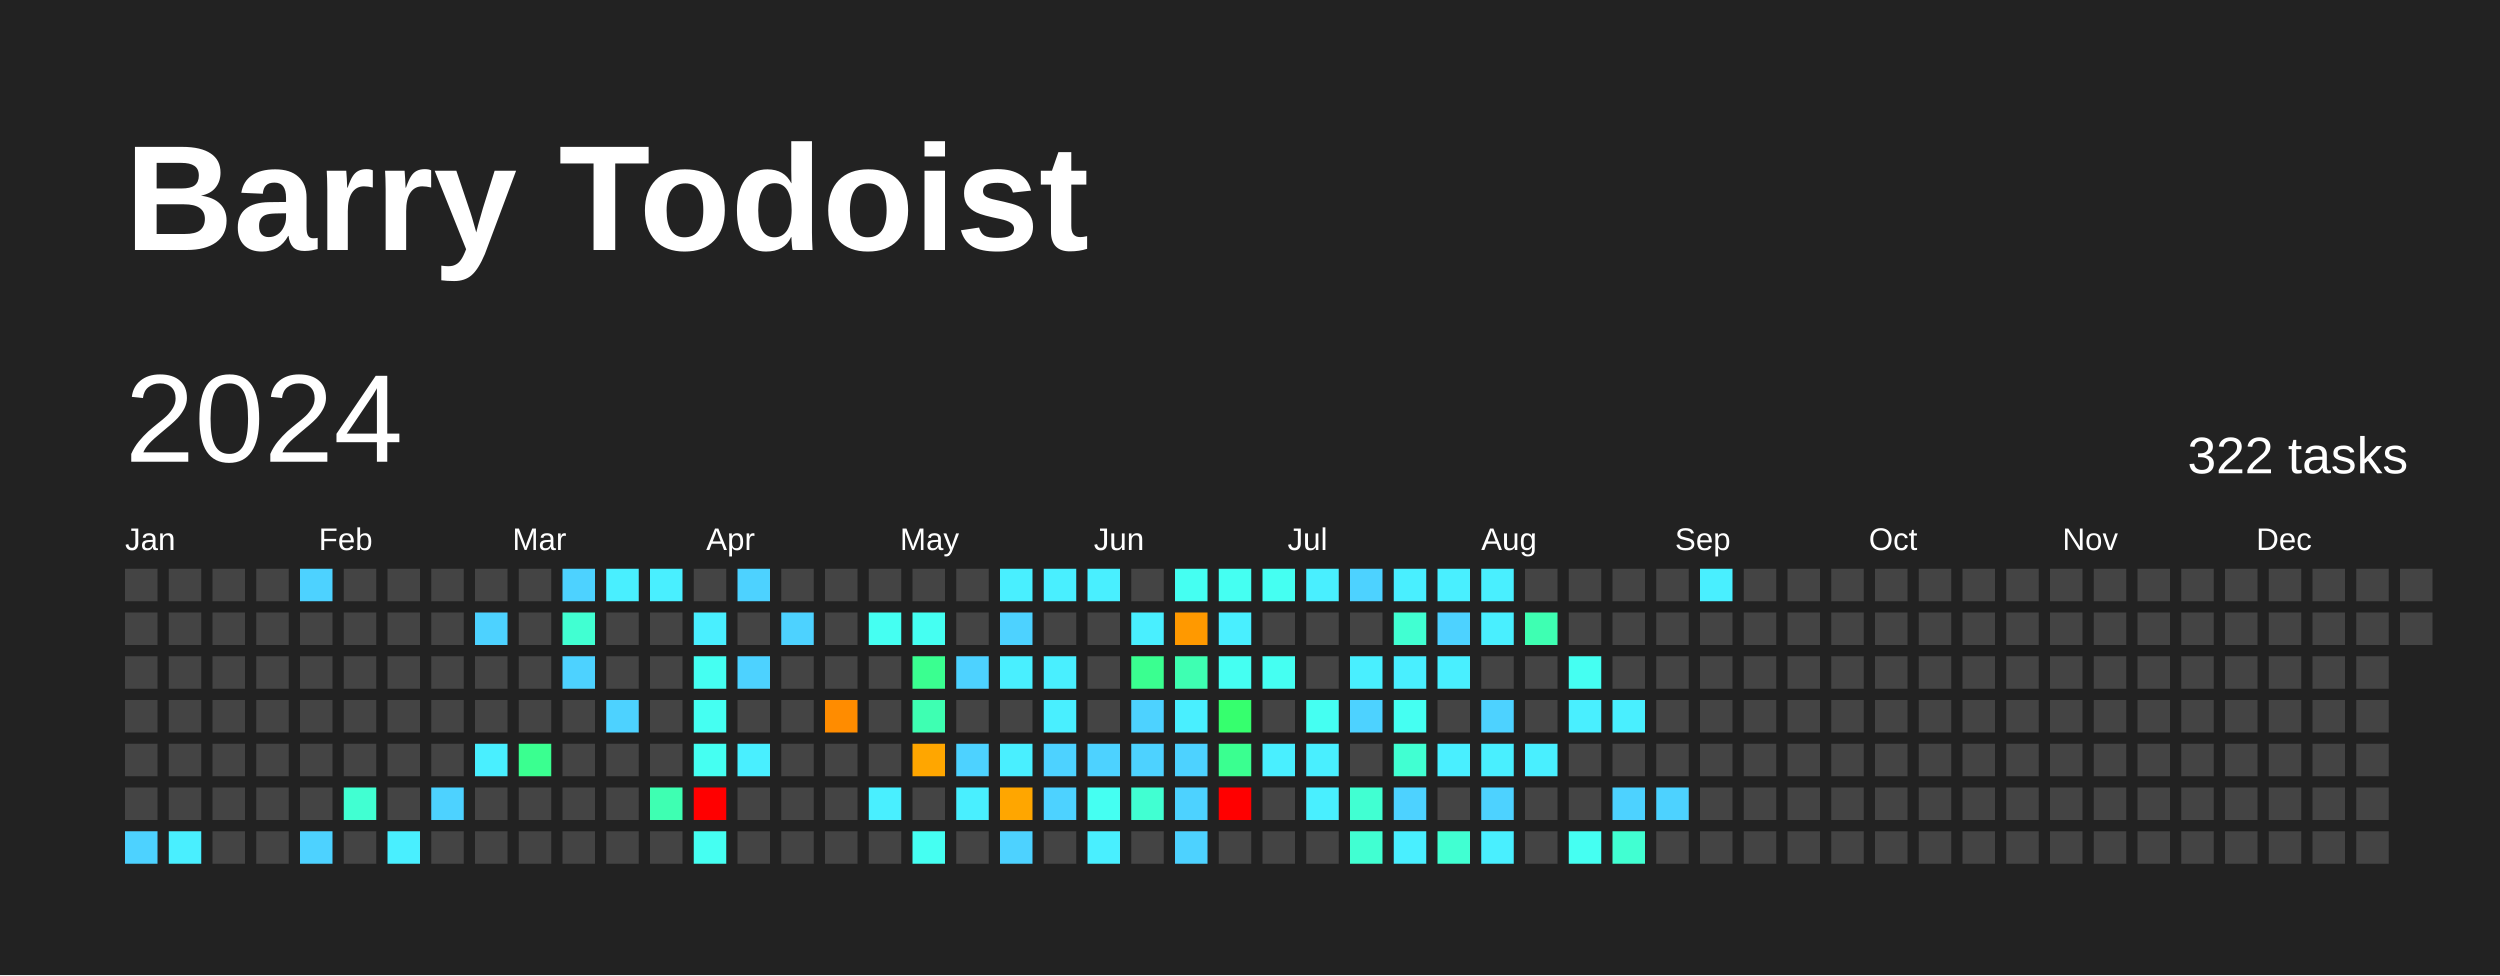
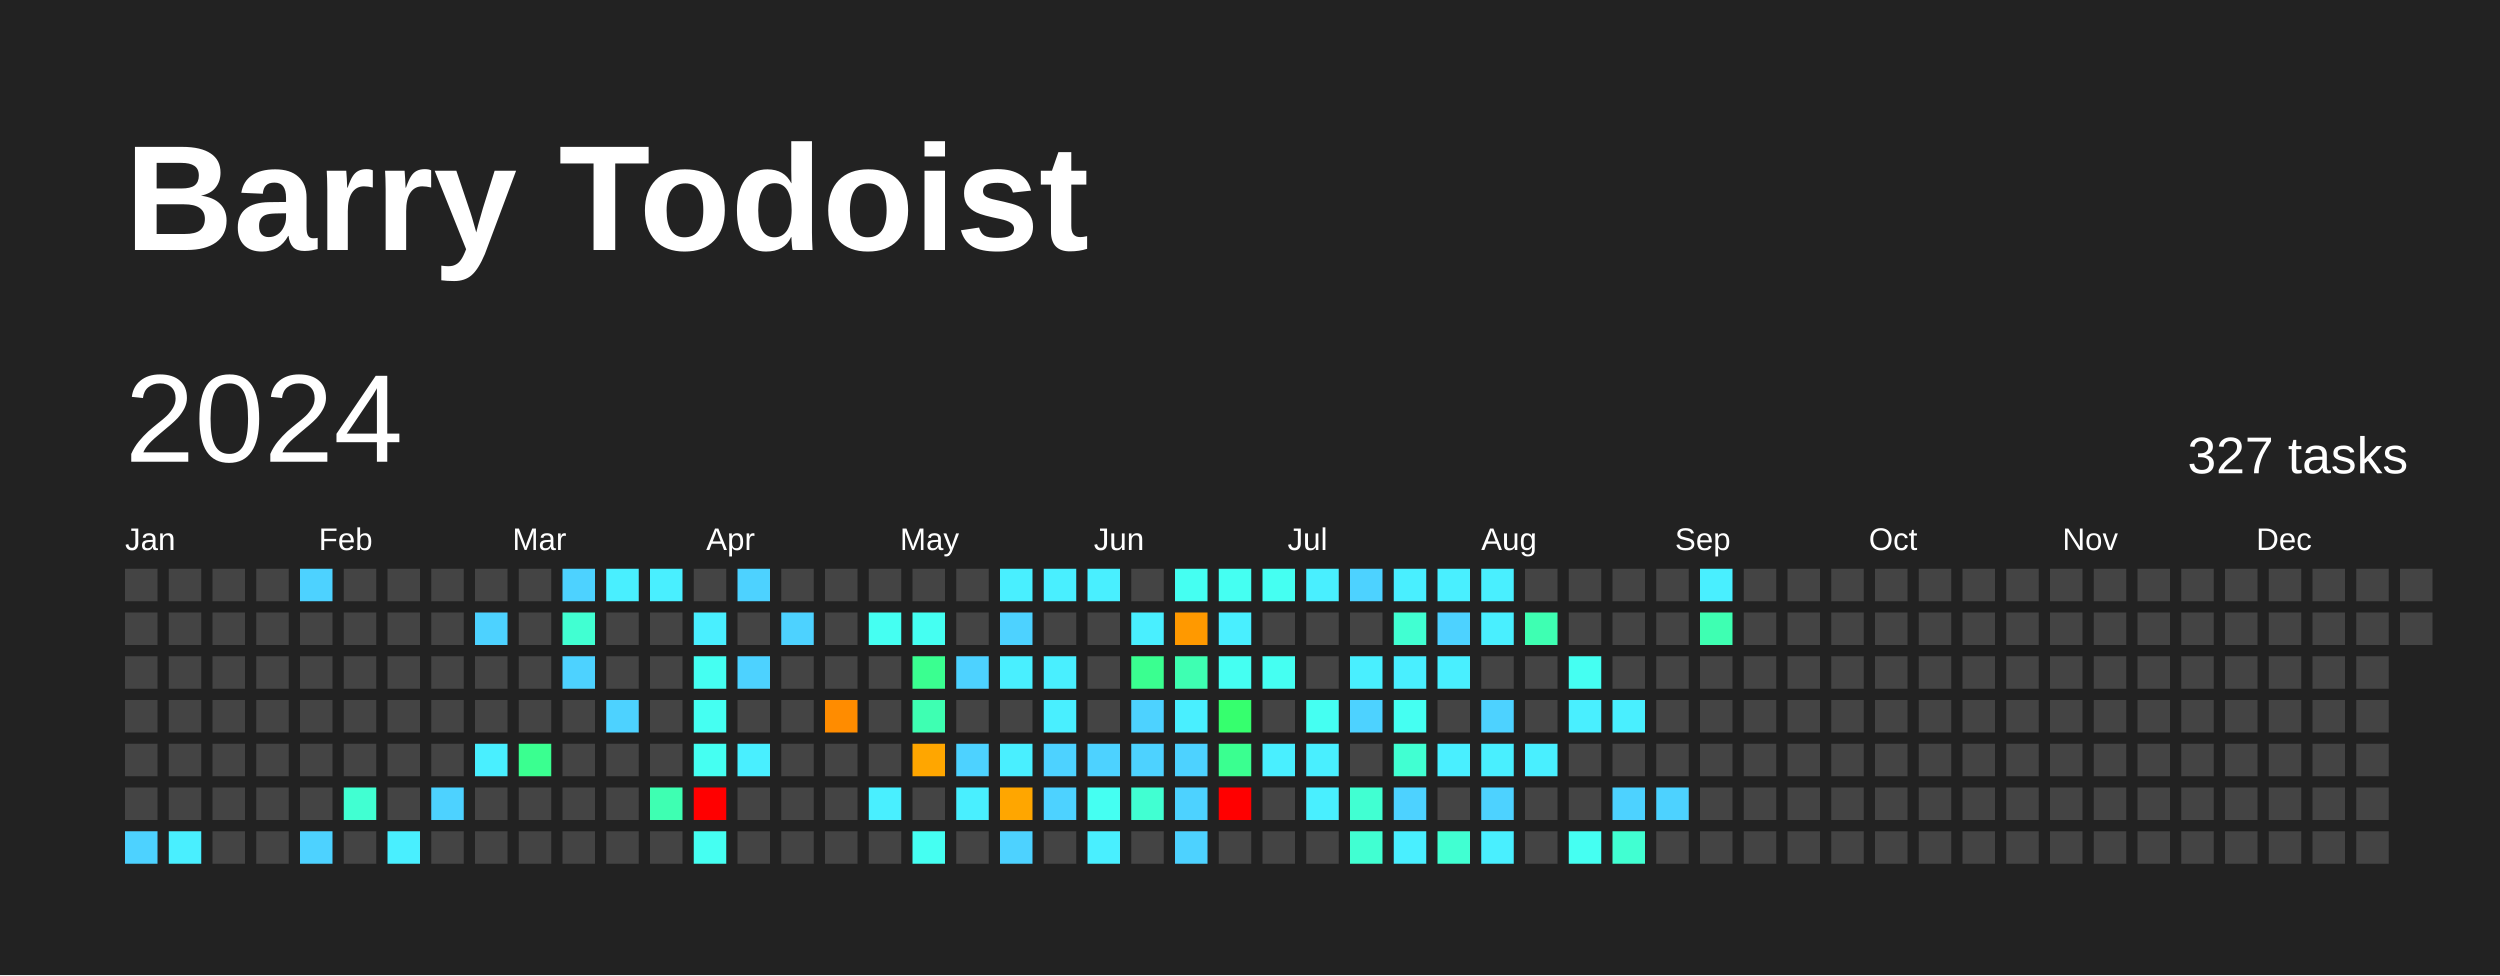
<svg xmlns="http://www.w3.org/2000/svg" baseProfile="full" height="78mm" version="1.1" viewBox="0,0,200,78" width="200mm">
  <defs />
  <rect fill="#222222" height="78" width="200" x="0" y="0" />
  <text fill="#FFFFFF" style="font-size:12px; font-family:Arial; font-weight:bold;" x="10" y="20">Barry Todoist</text>
  <text dominant-baseline="hanging" fill="#FFFFFF" style="font-size:10.0px; font-family:Arial;" x="10" y="30">2024</text>
-   <text dominant-baseline="hanging" fill="#FFFFFF" style="font-size:4.125px; font-family:Arial;" x="175" y="35">322 tasks</text>
+   <text dominant-baseline="hanging" fill="#FFFFFF" style="font-size:4.125px; font-family:Arial;" x="175" y="35">327 tasks</text>
  <text fill="#FFFFFF" style="font-size:2.5px; font-family:Arial" x="10.0" y="44">Jan</text>
  <text fill="#FFFFFF" style="font-size:2.5px; font-family:Arial" x="25.5" y="44">Feb</text>
  <text fill="#FFFFFF" style="font-size:2.5px; font-family:Arial" x="41.0" y="44">Mar</text>
  <text fill="#FFFFFF" style="font-size:2.5px; font-family:Arial" x="56.5" y="44">Apr</text>
  <text fill="#FFFFFF" style="font-size:2.5px; font-family:Arial" x="72.0" y="44">May</text>
  <text fill="#FFFFFF" style="font-size:2.5px; font-family:Arial" x="87.5" y="44">Jun</text>
  <text fill="#FFFFFF" style="font-size:2.5px; font-family:Arial" x="103.0" y="44">Jul</text>
  <text fill="#FFFFFF" style="font-size:2.5px; font-family:Arial" x="118.5" y="44">Aug</text>
  <text fill="#FFFFFF" style="font-size:2.5px; font-family:Arial" x="134.0" y="44">Sep</text>
  <text fill="#FFFFFF" style="font-size:2.5px; font-family:Arial" x="149.5" y="44">Oct</text>
  <text fill="#FFFFFF" style="font-size:2.5px; font-family:Arial" x="165.0" y="44">Nov</text>
  <text fill="#FFFFFF" style="font-size:2.5px; font-family:Arial" x="180.5" y="44">Dec</text>
  <rect fill="#444444" height="2.6" width="2.6" x="10.0" y="45.5" />
  <rect fill="#444444" height="2.6" width="2.6" x="10.0" y="49.0" />
  <rect fill="#444444" height="2.6" width="2.6" x="10.0" y="52.5" />
  <rect fill="#444444" height="2.6" width="2.6" x="10.0" y="56.0" />
  <rect fill="#444444" height="2.6" width="2.6" x="10.0" y="59.5" />
  <rect fill="#444444" height="2.6" width="2.6" x="10.0" y="63.0" />
  <rect fill="#4dd2ff" height="2.6" width="2.6" x="10.0" y="66.5" />
  <rect fill="#444444" height="2.6" width="2.6" x="13.5" y="45.5" />
  <rect fill="#444444" height="2.6" width="2.6" x="13.5" y="49.0" />
  <rect fill="#444444" height="2.6" width="2.6" x="13.5" y="52.5" />
  <rect fill="#444444" height="2.6" width="2.6" x="13.5" y="56.0" />
  <rect fill="#444444" height="2.6" width="2.6" x="13.5" y="59.5" />
  <rect fill="#444444" height="2.6" width="2.6" x="13.5" y="63.0" />
  <rect fill="#49efff" height="2.6" width="2.6" x="13.5" y="66.5" />
  <rect fill="#444444" height="2.6" width="2.6" x="17.0" y="45.5" />
  <rect fill="#444444" height="2.6" width="2.6" x="17.0" y="49.0" />
  <rect fill="#444444" height="2.6" width="2.6" x="17.0" y="52.5" />
  <rect fill="#444444" height="2.6" width="2.6" x="17.0" y="56.0" />
  <rect fill="#444444" height="2.6" width="2.6" x="17.0" y="59.5" />
  <rect fill="#444444" height="2.6" width="2.6" x="17.0" y="63.0" />
  <rect fill="#444444" height="2.6" width="2.6" x="17.0" y="66.5" />
  <rect fill="#444444" height="2.6" width="2.6" x="20.5" y="45.5" />
  <rect fill="#444444" height="2.6" width="2.6" x="20.5" y="49.0" />
  <rect fill="#444444" height="2.6" width="2.6" x="20.5" y="52.5" />
  <rect fill="#444444" height="2.6" width="2.6" x="20.5" y="56.0" />
  <rect fill="#444444" height="2.6" width="2.6" x="20.5" y="59.5" />
  <rect fill="#444444" height="2.6" width="2.6" x="20.5" y="63.0" />
  <rect fill="#444444" height="2.6" width="2.6" x="20.5" y="66.5" />
  <rect fill="#4dd2ff" height="2.6" width="2.6" x="24.0" y="45.5" />
  <rect fill="#444444" height="2.6" width="2.6" x="24.0" y="49.0" />
  <rect fill="#444444" height="2.6" width="2.6" x="24.0" y="52.5" />
  <rect fill="#444444" height="2.6" width="2.6" x="24.0" y="56.0" />
  <rect fill="#444444" height="2.6" width="2.6" x="24.0" y="59.5" />
  <rect fill="#444444" height="2.6" width="2.6" x="24.0" y="63.0" />
  <rect fill="#4dd2ff" height="2.6" width="2.6" x="24.0" y="66.5" />
  <rect fill="#444444" height="2.6" width="2.6" x="27.5" y="45.5" />
  <rect fill="#444444" height="2.6" width="2.6" x="27.5" y="49.0" />
  <rect fill="#444444" height="2.6" width="2.6" x="27.5" y="52.5" />
  <rect fill="#444444" height="2.6" width="2.6" x="27.5" y="56.0" />
  <rect fill="#444444" height="2.6" width="2.6" x="27.5" y="59.5" />
  <rect fill="#41ffd2" height="2.6" width="2.6" x="27.5" y="63.0" />
  <rect fill="#444444" height="2.6" width="2.6" x="27.5" y="66.5" />
  <rect fill="#444444" height="2.6" width="2.6" x="31.0" y="45.5" />
  <rect fill="#444444" height="2.6" width="2.6" x="31.0" y="49.0" />
  <rect fill="#444444" height="2.6" width="2.6" x="31.0" y="52.5" />
  <rect fill="#444444" height="2.6" width="2.6" x="31.0" y="56.0" />
  <rect fill="#444444" height="2.6" width="2.6" x="31.0" y="59.5" />
  <rect fill="#444444" height="2.6" width="2.6" x="31.0" y="63.0" />
  <rect fill="#49efff" height="2.6" width="2.6" x="31.0" y="66.5" />
  <rect fill="#444444" height="2.6" width="2.6" x="34.5" y="45.5" />
  <rect fill="#444444" height="2.6" width="2.6" x="34.5" y="49.0" />
  <rect fill="#444444" height="2.6" width="2.6" x="34.5" y="52.5" />
  <rect fill="#444444" height="2.6" width="2.6" x="34.5" y="56.0" />
  <rect fill="#444444" height="2.6" width="2.6" x="34.5" y="59.5" />
  <rect fill="#4dd2ff" height="2.6" width="2.6" x="34.5" y="63.0" />
  <rect fill="#444444" height="2.6" width="2.6" x="34.5" y="66.5" />
  <rect fill="#444444" height="2.6" width="2.6" x="38.0" y="45.5" />
  <rect fill="#4dd2ff" height="2.6" width="2.6" x="38.0" y="49.0" />
  <rect fill="#444444" height="2.6" width="2.6" x="38.0" y="52.5" />
  <rect fill="#444444" height="2.6" width="2.6" x="38.0" y="56.0" />
  <rect fill="#49efff" height="2.6" width="2.6" x="38.0" y="59.5" />
  <rect fill="#444444" height="2.6" width="2.6" x="38.0" y="63.0" />
  <rect fill="#444444" height="2.6" width="2.6" x="38.0" y="66.5" />
  <rect fill="#444444" height="2.6" width="2.6" x="41.5" y="45.5" />
  <rect fill="#444444" height="2.6" width="2.6" x="41.5" y="49.0" />
  <rect fill="#444444" height="2.6" width="2.6" x="41.5" y="52.5" />
  <rect fill="#444444" height="2.6" width="2.6" x="41.5" y="56.0" />
  <rect fill="#3aff90" height="2.6" width="2.6" x="41.5" y="59.5" />
  <rect fill="#444444" height="2.6" width="2.6" x="41.5" y="63.0" />
  <rect fill="#444444" height="2.6" width="2.6" x="41.5" y="66.5" />
  <rect fill="#4dd2ff" height="2.6" width="2.6" x="45.0" y="45.5" />
  <rect fill="#41ffd2" height="2.6" width="2.6" x="45.0" y="49.0" />
  <rect fill="#4dd2ff" height="2.6" width="2.6" x="45.0" y="52.5" />
  <rect fill="#444444" height="2.6" width="2.6" x="45.0" y="56.0" />
  <rect fill="#444444" height="2.6" width="2.6" x="45.0" y="59.5" />
  <rect fill="#444444" height="2.6" width="2.6" x="45.0" y="63.0" />
  <rect fill="#444444" height="2.6" width="2.6" x="45.0" y="66.5" />
  <rect fill="#49efff" height="2.6" width="2.6" x="48.5" y="45.5" />
  <rect fill="#444444" height="2.6" width="2.6" x="48.5" y="49.0" />
  <rect fill="#444444" height="2.6" width="2.6" x="48.5" y="52.5" />
  <rect fill="#4dd2ff" height="2.6" width="2.6" x="48.5" y="56.0" />
  <rect fill="#444444" height="2.6" width="2.6" x="48.5" y="59.5" />
  <rect fill="#444444" height="2.6" width="2.6" x="48.5" y="63.0" />
  <rect fill="#444444" height="2.6" width="2.6" x="48.5" y="66.5" />
  <rect fill="#49efff" height="2.6" width="2.6" x="52.0" y="45.5" />
  <rect fill="#444444" height="2.6" width="2.6" x="52.0" y="49.0" />
  <rect fill="#444444" height="2.6" width="2.6" x="52.0" y="52.5" />
  <rect fill="#444444" height="2.6" width="2.6" x="52.0" y="56.0" />
  <rect fill="#444444" height="2.6" width="2.6" x="52.0" y="59.5" />
  <rect fill="#3effb2" height="2.6" width="2.6" x="52.0" y="63.0" />
  <rect fill="#444444" height="2.6" width="2.6" x="52.0" y="66.5" />
  <rect fill="#444444" height="2.6" width="2.6" x="55.5" y="45.5" />
  <rect fill="#49efff" height="2.6" width="2.6" x="55.5" y="49.0" />
  <rect fill="#45fff2" height="2.6" width="2.6" x="55.5" y="52.5" />
  <rect fill="#45fff2" height="2.6" width="2.6" x="55.5" y="56.0" />
  <rect fill="#45fff2" height="2.6" width="2.6" x="55.5" y="59.5" />
  <rect fill="red" height="2.6" width="2.6" x="55.5" y="63.0" />
  <rect fill="#45fff2" height="2.6" width="2.6" x="55.5" y="66.5" />
  <rect fill="#4dd2ff" height="2.6" width="2.6" x="59.0" y="45.5" />
  <rect fill="#444444" height="2.6" width="2.6" x="59.0" y="49.0" />
  <rect fill="#4dd2ff" height="2.6" width="2.6" x="59.0" y="52.5" />
  <rect fill="#444444" height="2.6" width="2.6" x="59.0" y="56.0" />
  <rect fill="#49efff" height="2.6" width="2.6" x="59.0" y="59.5" />
  <rect fill="#444444" height="2.6" width="2.6" x="59.0" y="63.0" />
  <rect fill="#444444" height="2.6" width="2.6" x="59.0" y="66.5" />
  <rect fill="#444444" height="2.6" width="2.6" x="62.5" y="45.5" />
  <rect fill="#4dd2ff" height="2.6" width="2.6" x="62.5" y="49.0" />
  <rect fill="#444444" height="2.6" width="2.6" x="62.5" y="52.5" />
  <rect fill="#444444" height="2.6" width="2.6" x="62.5" y="56.0" />
  <rect fill="#444444" height="2.6" width="2.6" x="62.5" y="59.5" />
  <rect fill="#444444" height="2.6" width="2.6" x="62.5" y="63.0" />
  <rect fill="#444444" height="2.6" width="2.6" x="62.5" y="66.5" />
  <rect fill="#444444" height="2.6" width="2.6" x="66.0" y="45.5" />
  <rect fill="#444444" height="2.6" width="2.6" x="66.0" y="49.0" />
  <rect fill="#444444" height="2.6" width="2.6" x="66.0" y="52.5" />
  <rect fill="#ff8c00" height="2.6" width="2.6" x="66.0" y="56.0" />
  <rect fill="#444444" height="2.6" width="2.6" x="66.0" y="59.5" />
  <rect fill="#444444" height="2.6" width="2.6" x="66.0" y="63.0" />
  <rect fill="#444444" height="2.6" width="2.6" x="66.0" y="66.5" />
  <rect fill="#444444" height="2.6" width="2.6" x="69.5" y="45.5" />
  <rect fill="#45fff2" height="2.6" width="2.6" x="69.5" y="49.0" />
  <rect fill="#444444" height="2.6" width="2.6" x="69.5" y="52.5" />
  <rect fill="#444444" height="2.6" width="2.6" x="69.5" y="56.0" />
  <rect fill="#444444" height="2.6" width="2.6" x="69.5" y="59.5" />
  <rect fill="#49efff" height="2.6" width="2.6" x="69.5" y="63.0" />
  <rect fill="#444444" height="2.6" width="2.6" x="69.5" y="66.5" />
  <rect fill="#444444" height="2.6" width="2.6" x="73.0" y="45.5" />
  <rect fill="#45fff2" height="2.6" width="2.6" x="73.0" y="49.0" />
  <rect fill="#3aff90" height="2.6" width="2.6" x="73.0" y="52.5" />
  <rect fill="#3effb2" height="2.6" width="2.6" x="73.0" y="56.0" />
  <rect fill="#ffa600" height="2.6" width="2.6" x="73.0" y="59.5" />
  <rect fill="#444444" height="2.6" width="2.6" x="73.0" y="63.0" />
  <rect fill="#45fff2" height="2.6" width="2.6" x="73.0" y="66.5" />
  <rect fill="#444444" height="2.6" width="2.6" x="76.5" y="45.5" />
  <rect fill="#444444" height="2.6" width="2.6" x="76.5" y="49.0" />
  <rect fill="#4dd2ff" height="2.6" width="2.6" x="76.5" y="52.5" />
  <rect fill="#444444" height="2.6" width="2.6" x="76.5" y="56.0" />
  <rect fill="#4dd2ff" height="2.6" width="2.6" x="76.5" y="59.5" />
  <rect fill="#49efff" height="2.6" width="2.6" x="76.5" y="63.0" />
  <rect fill="#444444" height="2.6" width="2.6" x="76.5" y="66.5" />
  <rect fill="#49efff" height="2.6" width="2.6" x="80.0" y="45.5" />
  <rect fill="#4dd2ff" height="2.6" width="2.6" x="80.0" y="49.0" />
  <rect fill="#49efff" height="2.6" width="2.6" x="80.0" y="52.5" />
  <rect fill="#444444" height="2.6" width="2.6" x="80.0" y="56.0" />
  <rect fill="#49efff" height="2.6" width="2.6" x="80.0" y="59.5" />
  <rect fill="#ffa600" height="2.6" width="2.6" x="80.0" y="63.0" />
  <rect fill="#4dd2ff" height="2.6" width="2.6" x="80.0" y="66.5" />
  <rect fill="#49efff" height="2.6" width="2.6" x="83.5" y="45.5" />
  <rect fill="#444444" height="2.6" width="2.6" x="83.5" y="49.0" />
  <rect fill="#49efff" height="2.6" width="2.6" x="83.5" y="52.5" />
  <rect fill="#49efff" height="2.6" width="2.6" x="83.5" y="56.0" />
  <rect fill="#4dd2ff" height="2.6" width="2.6" x="83.5" y="59.5" />
  <rect fill="#4dd2ff" height="2.6" width="2.6" x="83.5" y="63.0" />
  <rect fill="#444444" height="2.6" width="2.6" x="83.5" y="66.5" />
  <rect fill="#49efff" height="2.6" width="2.6" x="87.0" y="45.5" />
  <rect fill="#444444" height="2.6" width="2.6" x="87.0" y="49.0" />
  <rect fill="#444444" height="2.6" width="2.6" x="87.0" y="52.5" />
  <rect fill="#444444" height="2.6" width="2.6" x="87.0" y="56.0" />
  <rect fill="#4dd2ff" height="2.6" width="2.6" x="87.0" y="59.5" />
  <rect fill="#45fff2" height="2.6" width="2.6" x="87.0" y="63.0" />
  <rect fill="#49efff" height="2.6" width="2.6" x="87.0" y="66.5" />
  <rect fill="#444444" height="2.6" width="2.6" x="90.5" y="45.5" />
  <rect fill="#49efff" height="2.6" width="2.6" x="90.5" y="49.0" />
  <rect fill="#3aff90" height="2.6" width="2.6" x="90.5" y="52.5" />
  <rect fill="#4dd2ff" height="2.6" width="2.6" x="90.5" y="56.0" />
  <rect fill="#4dd2ff" height="2.6" width="2.6" x="90.5" y="59.5" />
  <rect fill="#41ffd2" height="2.6" width="2.6" x="90.5" y="63.0" />
  <rect fill="#444444" height="2.6" width="2.6" x="90.5" y="66.5" />
  <rect fill="#45fff2" height="2.6" width="2.6" x="94.0" y="45.5" />
  <rect fill="#ff9900" height="2.6" width="2.6" x="94.0" y="49.0" />
  <rect fill="#3effb2" height="2.6" width="2.6" x="94.0" y="52.5" />
  <rect fill="#49efff" height="2.6" width="2.6" x="94.0" y="56.0" />
  <rect fill="#4dd2ff" height="2.6" width="2.6" x="94.0" y="59.5" />
  <rect fill="#4dd2ff" height="2.6" width="2.6" x="94.0" y="63.0" />
  <rect fill="#4dd2ff" height="2.6" width="2.6" x="94.0" y="66.5" />
  <rect fill="#45fff2" height="2.6" width="2.6" x="97.5" y="45.5" />
  <rect fill="#49efff" height="2.6" width="2.6" x="97.5" y="49.0" />
  <rect fill="#45fff2" height="2.6" width="2.6" x="97.5" y="52.5" />
  <rect fill="#36ff6e" height="2.6" width="2.6" x="97.5" y="56.0" />
  <rect fill="#3aff90" height="2.6" width="2.6" x="97.5" y="59.5" />
  <rect fill="red" height="2.6" width="2.6" x="97.5" y="63.0" />
  <rect fill="#444444" height="2.6" width="2.6" x="97.5" y="66.5" />
  <rect fill="#45fff2" height="2.6" width="2.6" x="101.0" y="45.5" />
  <rect fill="#444444" height="2.6" width="2.6" x="101.0" y="49.0" />
  <rect fill="#45fff2" height="2.6" width="2.6" x="101.0" y="52.5" />
  <rect fill="#444444" height="2.6" width="2.6" x="101.0" y="56.0" />
  <rect fill="#49efff" height="2.6" width="2.6" x="101.0" y="59.5" />
  <rect fill="#444444" height="2.6" width="2.6" x="101.0" y="63.0" />
  <rect fill="#444444" height="2.6" width="2.6" x="101.0" y="66.5" />
  <rect fill="#49efff" height="2.6" width="2.6" x="104.5" y="45.5" />
  <rect fill="#444444" height="2.6" width="2.6" x="104.5" y="49.0" />
  <rect fill="#444444" height="2.6" width="2.6" x="104.5" y="52.5" />
  <rect fill="#45fff2" height="2.6" width="2.6" x="104.5" y="56.0" />
  <rect fill="#49efff" height="2.6" width="2.6" x="104.5" y="59.5" />
  <rect fill="#49efff" height="2.6" width="2.6" x="104.5" y="63.0" />
  <rect fill="#444444" height="2.6" width="2.6" x="104.5" y="66.5" />
  <rect fill="#4dd2ff" height="2.6" width="2.6" x="108.0" y="45.5" />
  <rect fill="#444444" height="2.6" width="2.6" x="108.0" y="49.0" />
  <rect fill="#49efff" height="2.6" width="2.6" x="108.0" y="52.5" />
  <rect fill="#4dd2ff" height="2.6" width="2.6" x="108.0" y="56.0" />
  <rect fill="#444444" height="2.6" width="2.6" x="108.0" y="59.5" />
  <rect fill="#41ffd2" height="2.6" width="2.6" x="108.0" y="63.0" />
  <rect fill="#41ffd2" height="2.6" width="2.6" x="108.0" y="66.5" />
  <rect fill="#49efff" height="2.6" width="2.6" x="111.5" y="45.5" />
  <rect fill="#41ffd2" height="2.6" width="2.6" x="111.5" y="49.0" />
  <rect fill="#49efff" height="2.6" width="2.6" x="111.5" y="52.5" />
  <rect fill="#45fff2" height="2.6" width="2.6" x="111.5" y="56.0" />
  <rect fill="#41ffd2" height="2.6" width="2.6" x="111.5" y="59.5" />
  <rect fill="#4dd2ff" height="2.6" width="2.6" x="111.5" y="63.0" />
  <rect fill="#49efff" height="2.6" width="2.6" x="111.5" y="66.5" />
  <rect fill="#49efff" height="2.6" width="2.6" x="115.0" y="45.5" />
  <rect fill="#4dd2ff" height="2.6" width="2.6" x="115.0" y="49.0" />
  <rect fill="#49efff" height="2.6" width="2.6" x="115.0" y="52.5" />
  <rect fill="#444444" height="2.6" width="2.6" x="115.0" y="56.0" />
  <rect fill="#49efff" height="2.6" width="2.6" x="115.0" y="59.5" />
  <rect fill="#444444" height="2.6" width="2.6" x="115.0" y="63.0" />
  <rect fill="#41ffd2" height="2.6" width="2.6" x="115.0" y="66.5" />
  <rect fill="#49efff" height="2.6" width="2.6" x="118.5" y="45.5" />
  <rect fill="#49efff" height="2.6" width="2.6" x="118.5" y="49.0" />
  <rect fill="#444444" height="2.6" width="2.6" x="118.5" y="52.5" />
  <rect fill="#4dd2ff" height="2.6" width="2.6" x="118.5" y="56.0" />
  <rect fill="#49efff" height="2.6" width="2.6" x="118.5" y="59.5" />
  <rect fill="#4dd2ff" height="2.6" width="2.6" x="118.5" y="63.0" />
  <rect fill="#49efff" height="2.6" width="2.6" x="118.5" y="66.5" />
  <rect fill="#444444" height="2.6" width="2.6" x="122.0" y="45.5" />
  <rect fill="#3effb2" height="2.6" width="2.6" x="122.0" y="49.0" />
  <rect fill="#444444" height="2.6" width="2.6" x="122.0" y="52.5" />
  <rect fill="#444444" height="2.6" width="2.6" x="122.0" y="56.0" />
  <rect fill="#49efff" height="2.6" width="2.6" x="122.0" y="59.5" />
  <rect fill="#444444" height="2.6" width="2.6" x="122.0" y="63.0" />
  <rect fill="#444444" height="2.6" width="2.6" x="122.0" y="66.5" />
  <rect fill="#444444" height="2.6" width="2.6" x="125.5" y="45.5" />
  <rect fill="#444444" height="2.6" width="2.6" x="125.5" y="49.0" />
  <rect fill="#45fff2" height="2.6" width="2.6" x="125.5" y="52.5" />
  <rect fill="#49efff" height="2.6" width="2.6" x="125.5" y="56.0" />
  <rect fill="#444444" height="2.6" width="2.6" x="125.5" y="59.5" />
  <rect fill="#444444" height="2.6" width="2.6" x="125.5" y="63.0" />
  <rect fill="#45fff2" height="2.6" width="2.6" x="125.5" y="66.5" />
  <rect fill="#444444" height="2.6" width="2.6" x="129.0" y="45.5" />
  <rect fill="#444444" height="2.6" width="2.6" x="129.0" y="49.0" />
  <rect fill="#444444" height="2.6" width="2.6" x="129.0" y="52.5" />
  <rect fill="#49efff" height="2.6" width="2.6" x="129.0" y="56.0" />
  <rect fill="#444444" height="2.6" width="2.6" x="129.0" y="59.5" />
  <rect fill="#4dd2ff" height="2.6" width="2.6" x="129.0" y="63.0" />
  <rect fill="#41ffd2" height="2.6" width="2.6" x="129.0" y="66.5" />
  <rect fill="#444444" height="2.6" width="2.6" x="132.5" y="45.5" />
  <rect fill="#444444" height="2.6" width="2.6" x="132.5" y="49.0" />
  <rect fill="#444444" height="2.6" width="2.6" x="132.5" y="52.5" />
  <rect fill="#444444" height="2.6" width="2.6" x="132.5" y="56.0" />
  <rect fill="#444444" height="2.6" width="2.6" x="132.5" y="59.5" />
  <rect fill="#4dd2ff" height="2.6" width="2.6" x="132.5" y="63.0" />
  <rect fill="#444444" height="2.6" width="2.6" x="132.5" y="66.5" />
  <rect fill="#49efff" height="2.6" width="2.6" x="136.0" y="45.5" />
-   <rect fill="#444444" height="2.6" width="2.6" x="136.0" y="49.0" />
+   <rect fill="#3effb2" height="2.6" width="2.6" x="136.0" y="49.0" />
  <rect fill="#444444" height="2.6" width="2.6" x="136.0" y="52.5" />
  <rect fill="#444444" height="2.6" width="2.6" x="136.0" y="56.0" />
  <rect fill="#444444" height="2.6" width="2.6" x="136.0" y="59.5" />
  <rect fill="#444444" height="2.6" width="2.6" x="136.0" y="63.0" />
  <rect fill="#444444" height="2.6" width="2.6" x="136.0" y="66.5" />
  <rect fill="#444444" height="2.6" width="2.6" x="139.5" y="45.5" />
  <rect fill="#444444" height="2.6" width="2.6" x="139.5" y="49.0" />
  <rect fill="#444444" height="2.6" width="2.6" x="139.5" y="52.5" />
  <rect fill="#444444" height="2.6" width="2.6" x="139.5" y="56.0" />
  <rect fill="#444444" height="2.6" width="2.6" x="139.5" y="59.5" />
  <rect fill="#444444" height="2.6" width="2.6" x="139.5" y="63.0" />
  <rect fill="#444444" height="2.6" width="2.6" x="139.5" y="66.5" />
  <rect fill="#444444" height="2.6" width="2.6" x="143.0" y="45.5" />
  <rect fill="#444444" height="2.6" width="2.6" x="143.0" y="49.0" />
  <rect fill="#444444" height="2.6" width="2.6" x="143.0" y="52.5" />
  <rect fill="#444444" height="2.6" width="2.6" x="143.0" y="56.0" />
  <rect fill="#444444" height="2.6" width="2.6" x="143.0" y="59.5" />
  <rect fill="#444444" height="2.6" width="2.6" x="143.0" y="63.0" />
  <rect fill="#444444" height="2.6" width="2.6" x="143.0" y="66.5" />
  <rect fill="#444444" height="2.6" width="2.6" x="146.5" y="45.5" />
  <rect fill="#444444" height="2.6" width="2.6" x="146.5" y="49.0" />
  <rect fill="#444444" height="2.6" width="2.6" x="146.5" y="52.5" />
  <rect fill="#444444" height="2.6" width="2.6" x="146.5" y="56.0" />
  <rect fill="#444444" height="2.6" width="2.6" x="146.5" y="59.5" />
  <rect fill="#444444" height="2.6" width="2.6" x="146.5" y="63.0" />
  <rect fill="#444444" height="2.6" width="2.6" x="146.5" y="66.5" />
  <rect fill="#444444" height="2.6" width="2.6" x="150.0" y="45.5" />
  <rect fill="#444444" height="2.6" width="2.6" x="150.0" y="49.0" />
  <rect fill="#444444" height="2.6" width="2.6" x="150.0" y="52.5" />
  <rect fill="#444444" height="2.6" width="2.6" x="150.0" y="56.0" />
  <rect fill="#444444" height="2.6" width="2.6" x="150.0" y="59.5" />
  <rect fill="#444444" height="2.6" width="2.6" x="150.0" y="63.0" />
  <rect fill="#444444" height="2.6" width="2.6" x="150.0" y="66.5" />
  <rect fill="#444444" height="2.6" width="2.6" x="153.5" y="45.5" />
  <rect fill="#444444" height="2.6" width="2.6" x="153.5" y="49.0" />
  <rect fill="#444444" height="2.6" width="2.6" x="153.5" y="52.5" />
  <rect fill="#444444" height="2.6" width="2.6" x="153.5" y="56.0" />
  <rect fill="#444444" height="2.6" width="2.6" x="153.5" y="59.5" />
  <rect fill="#444444" height="2.6" width="2.6" x="153.5" y="63.0" />
  <rect fill="#444444" height="2.6" width="2.6" x="153.5" y="66.5" />
  <rect fill="#444444" height="2.6" width="2.6" x="157.0" y="45.5" />
  <rect fill="#444444" height="2.6" width="2.6" x="157.0" y="49.0" />
  <rect fill="#444444" height="2.6" width="2.6" x="157.0" y="52.5" />
  <rect fill="#444444" height="2.6" width="2.6" x="157.0" y="56.0" />
  <rect fill="#444444" height="2.6" width="2.6" x="157.0" y="59.5" />
  <rect fill="#444444" height="2.6" width="2.6" x="157.0" y="63.0" />
  <rect fill="#444444" height="2.6" width="2.6" x="157.0" y="66.5" />
  <rect fill="#444444" height="2.6" width="2.6" x="160.5" y="45.5" />
  <rect fill="#444444" height="2.6" width="2.6" x="160.5" y="49.0" />
  <rect fill="#444444" height="2.6" width="2.6" x="160.5" y="52.5" />
  <rect fill="#444444" height="2.6" width="2.6" x="160.5" y="56.0" />
  <rect fill="#444444" height="2.6" width="2.6" x="160.5" y="59.5" />
  <rect fill="#444444" height="2.6" width="2.6" x="160.5" y="63.0" />
  <rect fill="#444444" height="2.6" width="2.6" x="160.5" y="66.5" />
  <rect fill="#444444" height="2.6" width="2.6" x="164.0" y="45.5" />
  <rect fill="#444444" height="2.6" width="2.6" x="164.0" y="49.0" />
  <rect fill="#444444" height="2.6" width="2.6" x="164.0" y="52.5" />
  <rect fill="#444444" height="2.6" width="2.6" x="164.0" y="56.0" />
  <rect fill="#444444" height="2.6" width="2.6" x="164.0" y="59.5" />
  <rect fill="#444444" height="2.6" width="2.6" x="164.0" y="63.0" />
  <rect fill="#444444" height="2.6" width="2.6" x="164.0" y="66.5" />
  <rect fill="#444444" height="2.6" width="2.6" x="167.5" y="45.5" />
  <rect fill="#444444" height="2.6" width="2.6" x="167.5" y="49.0" />
  <rect fill="#444444" height="2.6" width="2.6" x="167.5" y="52.5" />
  <rect fill="#444444" height="2.6" width="2.6" x="167.5" y="56.0" />
  <rect fill="#444444" height="2.6" width="2.6" x="167.5" y="59.5" />
  <rect fill="#444444" height="2.6" width="2.6" x="167.5" y="63.0" />
  <rect fill="#444444" height="2.6" width="2.6" x="167.5" y="66.5" />
  <rect fill="#444444" height="2.6" width="2.6" x="171.0" y="45.5" />
  <rect fill="#444444" height="2.6" width="2.6" x="171.0" y="49.0" />
  <rect fill="#444444" height="2.6" width="2.6" x="171.0" y="52.5" />
  <rect fill="#444444" height="2.6" width="2.6" x="171.0" y="56.0" />
  <rect fill="#444444" height="2.6" width="2.6" x="171.0" y="59.5" />
  <rect fill="#444444" height="2.6" width="2.6" x="171.0" y="63.0" />
  <rect fill="#444444" height="2.6" width="2.6" x="171.0" y="66.5" />
  <rect fill="#444444" height="2.6" width="2.6" x="174.5" y="45.5" />
  <rect fill="#444444" height="2.6" width="2.6" x="174.5" y="49.0" />
  <rect fill="#444444" height="2.6" width="2.6" x="174.5" y="52.5" />
  <rect fill="#444444" height="2.6" width="2.6" x="174.5" y="56.0" />
  <rect fill="#444444" height="2.6" width="2.6" x="174.5" y="59.5" />
  <rect fill="#444444" height="2.6" width="2.6" x="174.5" y="63.0" />
  <rect fill="#444444" height="2.6" width="2.6" x="174.5" y="66.5" />
  <rect fill="#444444" height="2.6" width="2.6" x="178.0" y="45.5" />
  <rect fill="#444444" height="2.6" width="2.6" x="178.0" y="49.0" />
  <rect fill="#444444" height="2.6" width="2.6" x="178.0" y="52.5" />
  <rect fill="#444444" height="2.6" width="2.6" x="178.0" y="56.0" />
  <rect fill="#444444" height="2.6" width="2.6" x="178.0" y="59.5" />
  <rect fill="#444444" height="2.6" width="2.6" x="178.0" y="63.0" />
  <rect fill="#444444" height="2.6" width="2.6" x="178.0" y="66.5" />
  <rect fill="#444444" height="2.6" width="2.6" x="181.5" y="45.5" />
  <rect fill="#444444" height="2.6" width="2.6" x="181.5" y="49.0" />
  <rect fill="#444444" height="2.6" width="2.6" x="181.5" y="52.5" />
  <rect fill="#444444" height="2.6" width="2.6" x="181.5" y="56.0" />
  <rect fill="#444444" height="2.6" width="2.6" x="181.5" y="59.5" />
  <rect fill="#444444" height="2.6" width="2.6" x="181.5" y="63.0" />
  <rect fill="#444444" height="2.6" width="2.6" x="181.5" y="66.5" />
  <rect fill="#444444" height="2.6" width="2.6" x="185.0" y="45.5" />
  <rect fill="#444444" height="2.6" width="2.6" x="185.0" y="49.0" />
  <rect fill="#444444" height="2.6" width="2.6" x="185.0" y="52.5" />
  <rect fill="#444444" height="2.6" width="2.6" x="185.0" y="56.0" />
  <rect fill="#444444" height="2.6" width="2.6" x="185.0" y="59.5" />
  <rect fill="#444444" height="2.6" width="2.6" x="185.0" y="63.0" />
  <rect fill="#444444" height="2.6" width="2.6" x="185.0" y="66.5" />
  <rect fill="#444444" height="2.6" width="2.6" x="188.5" y="45.5" />
  <rect fill="#444444" height="2.6" width="2.6" x="188.5" y="49.0" />
  <rect fill="#444444" height="2.6" width="2.6" x="188.5" y="52.5" />
  <rect fill="#444444" height="2.6" width="2.6" x="188.5" y="56.0" />
  <rect fill="#444444" height="2.6" width="2.6" x="188.5" y="59.5" />
  <rect fill="#444444" height="2.6" width="2.6" x="188.5" y="63.0" />
  <rect fill="#444444" height="2.6" width="2.6" x="188.5" y="66.5" />
  <rect fill="#444444" height="2.6" width="2.6" x="192.0" y="45.5" />
  <rect fill="#444444" height="2.6" width="2.6" x="192.0" y="49.0" />
</svg>
